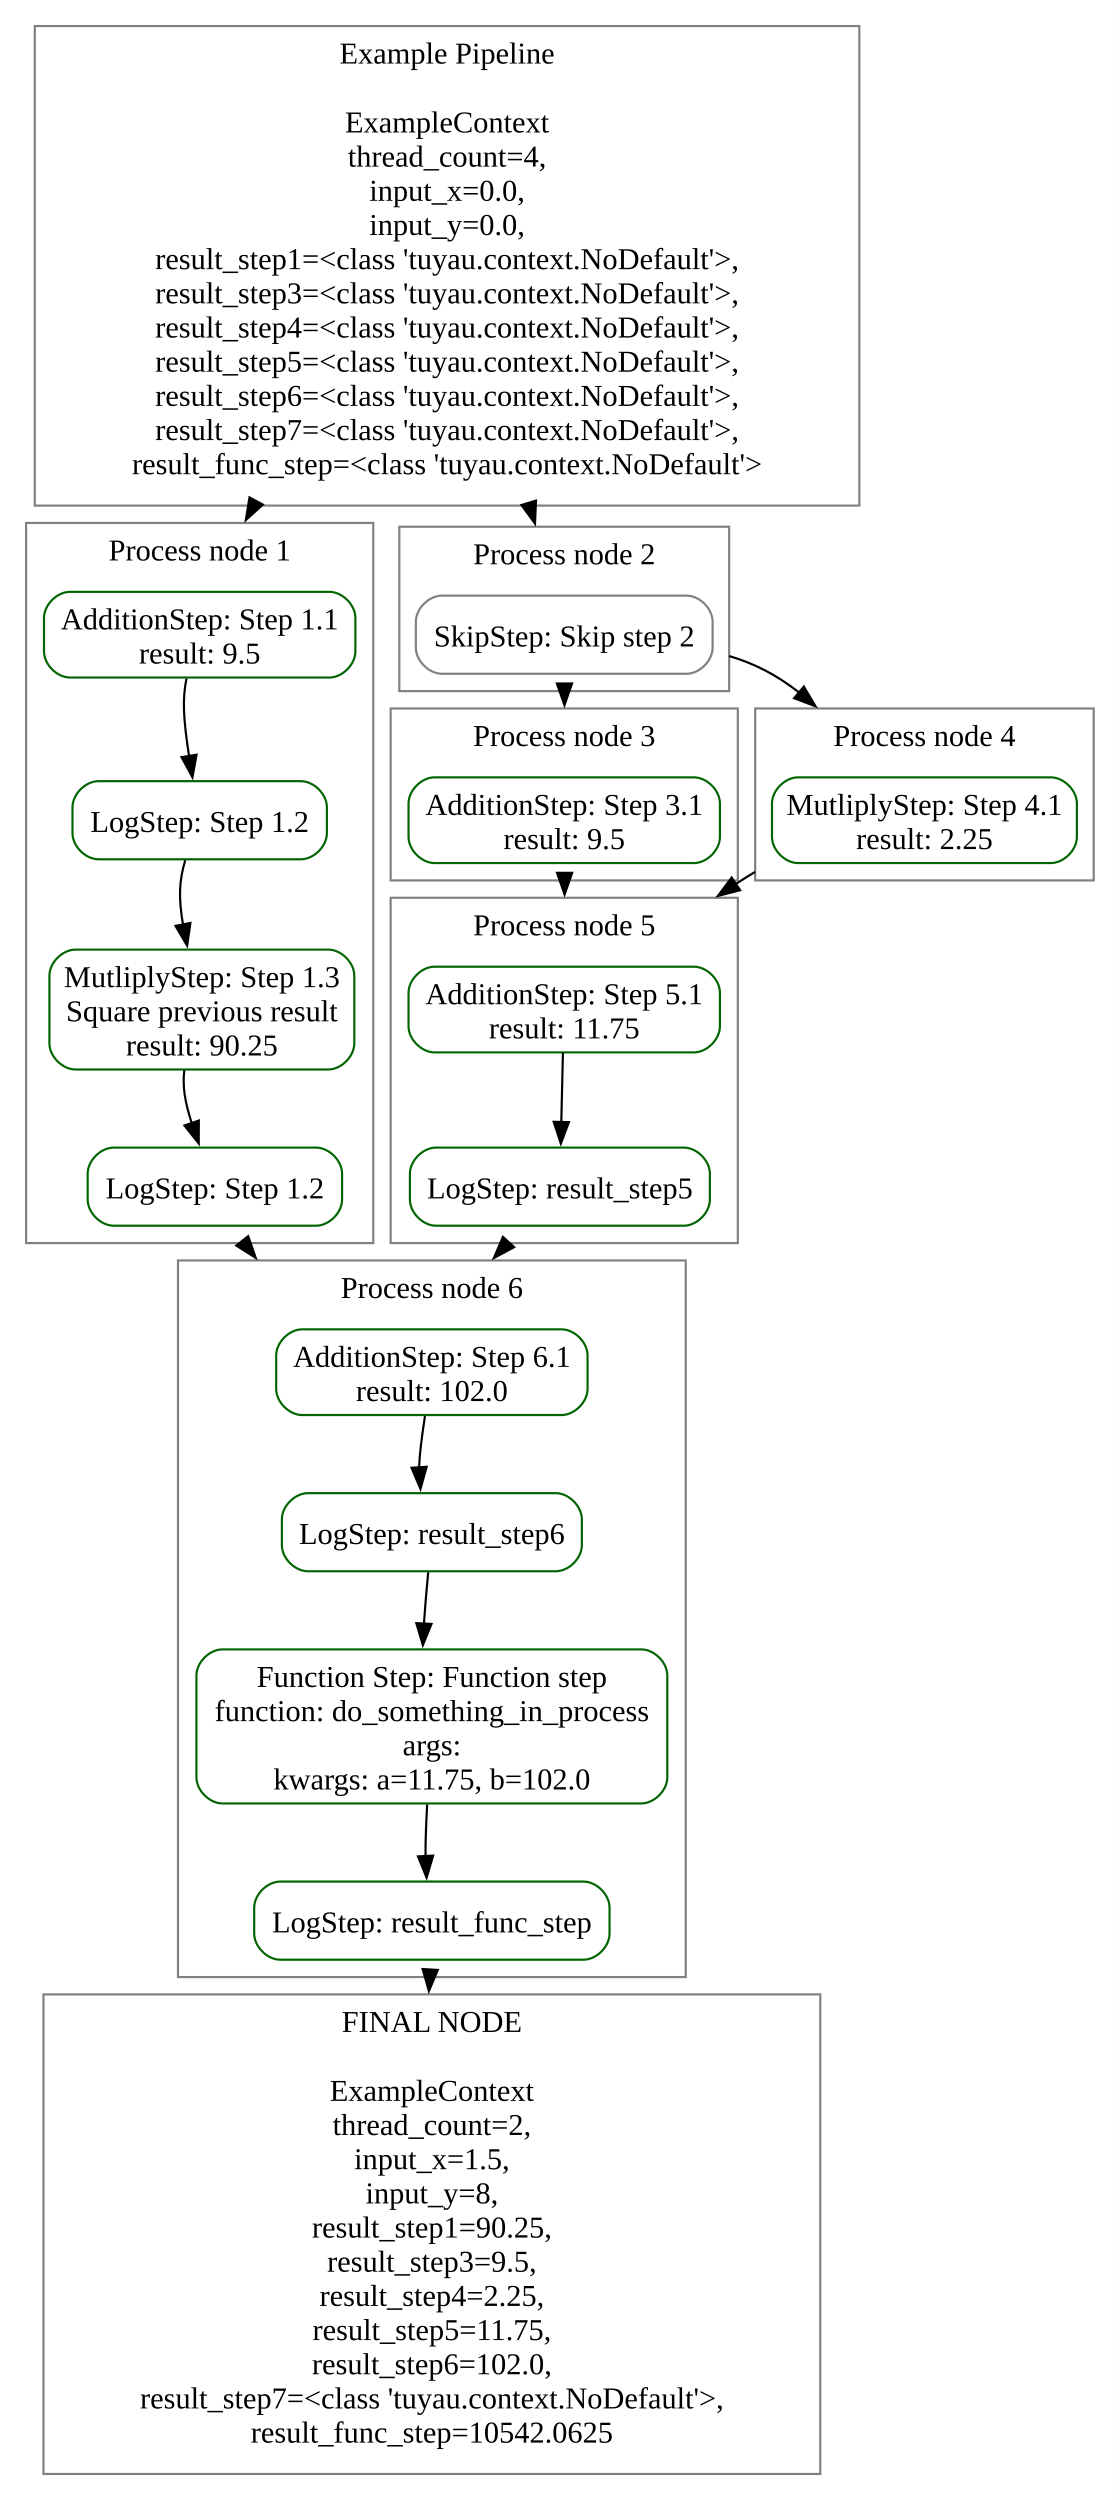
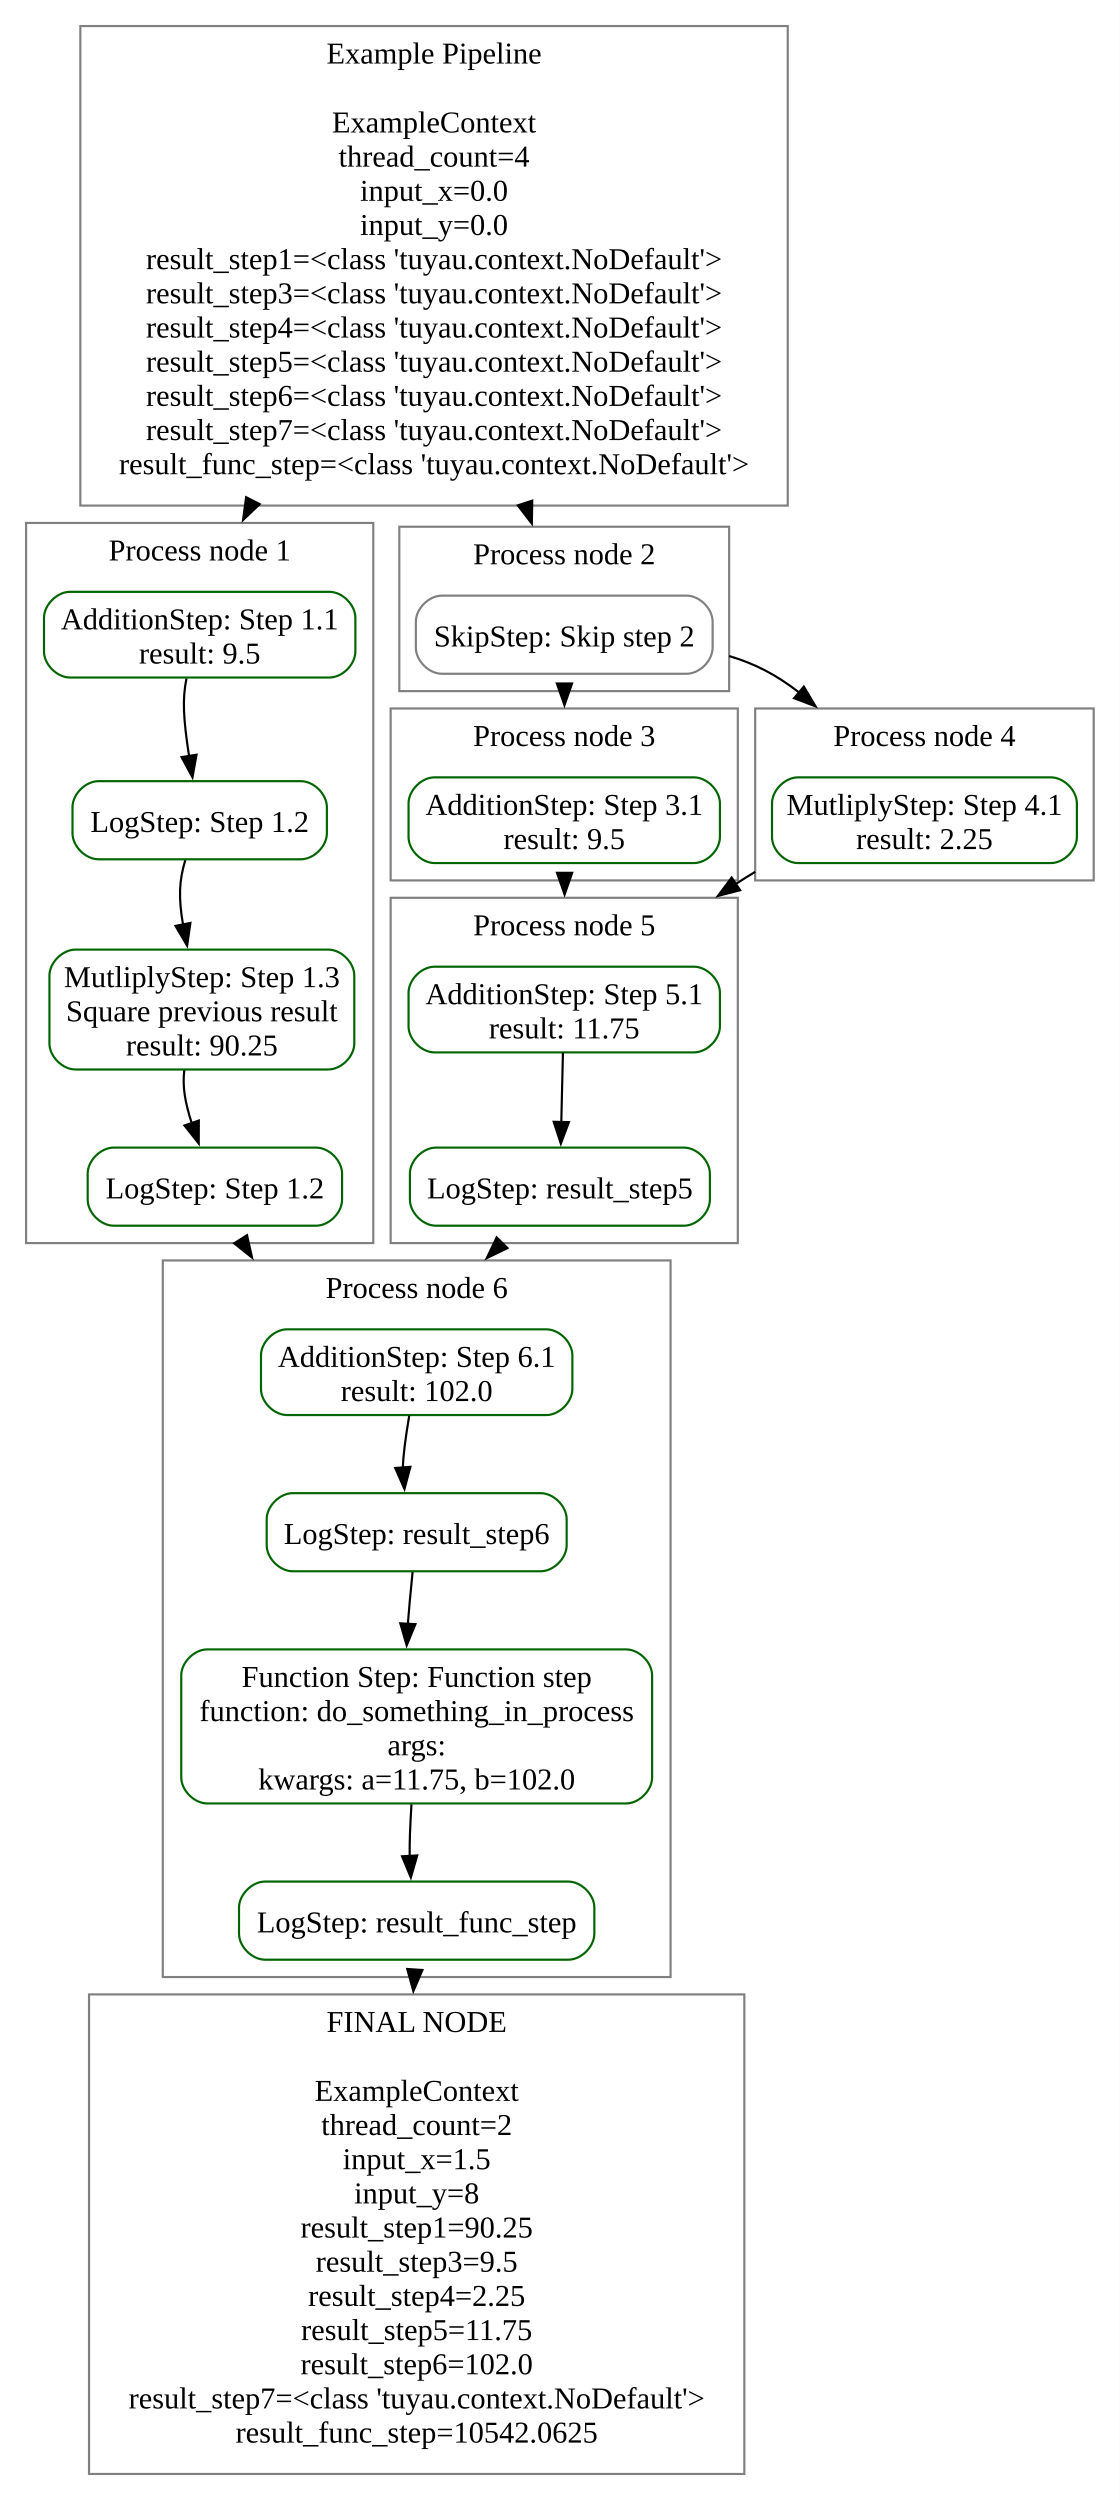
<svg xmlns="http://www.w3.org/2000/svg" width="516pt" height="1152pt" viewBox="0.00 0.00 516.00 1152.12">
  <g id="graph0" class="graph" transform="scale(1 1) rotate(0) translate(4 1148.12)">
    <polygon fill="white" stroke="none" points="-4,4 -4,-1148.12 512,-1148.12 512,4 -4,4" />
    <g id="clust1" class="cluster">
-       <polygon fill="none" stroke="grey" points="12,-915.12 12,-1136.12 392,-1136.12 392,-915.12 12,-915.12" />
-       <text text-anchor="middle" x="202" y="-1118.83" font-family="Times New Roman,serif" font-size="14.00">Example Pipeline</text>
+       <polygon fill="none" stroke="grey" points="33,-915.12 33,-1136.12 359,-1136.12 359,-915.12 33,-915.12" />
+       <text text-anchor="middle" x="196" y="-1118.83" font-family="Times New Roman,serif" font-size="14.00">Example Pipeline</text>
    </g>
    <g id="clust2" class="cluster">
      <polygon fill="none" stroke="grey" points="8,-575.25 8,-907.12 168,-907.12 168,-575.25 8,-575.25" />
      <text text-anchor="middle" x="88" y="-889.83" font-family="Times New Roman,serif" font-size="14.00">Process node 1</text>
    </g>
    <g id="clust3" class="cluster">
-       <polygon fill="none" stroke="grey" points="78,-237 78,-567.25 312,-567.25 312,-237 78,-237" />
-       <text text-anchor="middle" x="195" y="-549.95" font-family="Times New Roman,serif" font-size="14.00">Process node 6</text>
+       <polygon fill="none" stroke="grey" points="71,-237 71,-567.25 305,-567.25 305,-237 71,-237" />
+       <text text-anchor="middle" x="188" y="-549.95" font-family="Times New Roman,serif" font-size="14.00">Process node 6</text>
    </g>
    <g id="clust4" class="cluster">
-       <polygon fill="none" stroke="grey" points="16,-8 16,-229 374,-229 374,-8 16,-8" />
-       <text text-anchor="middle" x="195" y="-211.7" font-family="Times New Roman,serif" font-size="14.00">FINAL NODE</text>
+       <polygon fill="none" stroke="grey" points="37,-8 37,-229 339,-229 339,-8 37,-8" />
+       <text text-anchor="middle" x="188" y="-211.7" font-family="Times New Roman,serif" font-size="14.00">FINAL NODE</text>
    </g>
    <g id="clust5" class="cluster">
      <polygon fill="none" stroke="grey" points="180,-829.62 180,-905.38 332,-905.38 332,-829.62 180,-829.62" />
      <text text-anchor="middle" x="256" y="-888.08" font-family="Times New Roman,serif" font-size="14.00">Process node 2</text>
    </g>
    <g id="clust6" class="cluster">
      <polygon fill="none" stroke="grey" points="176,-742.38 176,-821.62 336,-821.62 336,-742.38 176,-742.38" />
      <text text-anchor="middle" x="256" y="-804.33" font-family="Times New Roman,serif" font-size="14.00">Process node 3</text>
    </g>
    <g id="clust7" class="cluster">
      <polygon fill="none" stroke="grey" points="176,-575.25 176,-734.38 336,-734.38 336,-575.25 176,-575.25" />
      <text text-anchor="middle" x="256" y="-717.08" font-family="Times New Roman,serif" font-size="14.00">Process node 5</text>
    </g>
    <g id="clust8" class="cluster">
      <polygon fill="none" stroke="grey" points="344,-742.38 344,-821.62 500,-821.62 500,-742.38 344,-742.38" />
      <text text-anchor="middle" x="422" y="-804.33" font-family="Times New Roman,serif" font-size="14.00">Process node 4</text>
    </g>
    <g id="node1" class="node">
-       <text text-anchor="middle" x="202" y="-1087.08" font-family="Times New Roman,serif" font-size="14.00">ExampleContext</text>
-       <text text-anchor="middle" x="202" y="-1071.33" font-family="Times New Roman,serif" font-size="14.00">thread_count=4,</text>
-       <text text-anchor="middle" x="202" y="-1055.58" font-family="Times New Roman,serif" font-size="14.00">               input_x=0.0,</text>
-       <text text-anchor="middle" x="202" y="-1039.83" font-family="Times New Roman,serif" font-size="14.00">               input_y=0.0,</text>
-       <text text-anchor="middle" x="202" y="-1024.08" font-family="Times New Roman,serif" font-size="14.00">               result_step1=&lt;class 'tuyau.context.NoDefault'&gt;,</text>
-       <text text-anchor="middle" x="202" y="-1008.33" font-family="Times New Roman,serif" font-size="14.00">               result_step3=&lt;class 'tuyau.context.NoDefault'&gt;,</text>
-       <text text-anchor="middle" x="202" y="-992.58" font-family="Times New Roman,serif" font-size="14.00">               result_step4=&lt;class 'tuyau.context.NoDefault'&gt;,</text>
-       <text text-anchor="middle" x="202" y="-976.83" font-family="Times New Roman,serif" font-size="14.00">               result_step5=&lt;class 'tuyau.context.NoDefault'&gt;,</text>
-       <text text-anchor="middle" x="202" y="-961.08" font-family="Times New Roman,serif" font-size="14.00">               result_step6=&lt;class 'tuyau.context.NoDefault'&gt;,</text>
-       <text text-anchor="middle" x="202" y="-945.33" font-family="Times New Roman,serif" font-size="14.00">               result_step7=&lt;class 'tuyau.context.NoDefault'&gt;,</text>
-       <text text-anchor="middle" x="202" y="-929.58" font-family="Times New Roman,serif" font-size="14.00">               result_func_step=&lt;class 'tuyau.context.NoDefault'&gt;</text>
+       <text text-anchor="middle" x="196" y="-1087.08" font-family="Times New Roman,serif" font-size="14.00">ExampleContext</text>
+       <text text-anchor="middle" x="196" y="-1071.33" font-family="Times New Roman,serif" font-size="14.00">thread_count=4</text>
+       <text text-anchor="middle" x="196" y="-1055.58" font-family="Times New Roman,serif" font-size="14.00"> input_x=0.0</text>
+       <text text-anchor="middle" x="196" y="-1039.83" font-family="Times New Roman,serif" font-size="14.00"> input_y=0.0</text>
+       <text text-anchor="middle" x="196" y="-1024.08" font-family="Times New Roman,serif" font-size="14.00"> result_step1=&lt;class 'tuyau.context.NoDefault'&gt;</text>
+       <text text-anchor="middle" x="196" y="-1008.33" font-family="Times New Roman,serif" font-size="14.00"> result_step3=&lt;class 'tuyau.context.NoDefault'&gt;</text>
+       <text text-anchor="middle" x="196" y="-992.58" font-family="Times New Roman,serif" font-size="14.00"> result_step4=&lt;class 'tuyau.context.NoDefault'&gt;</text>
+       <text text-anchor="middle" x="196" y="-976.83" font-family="Times New Roman,serif" font-size="14.00"> result_step5=&lt;class 'tuyau.context.NoDefault'&gt;</text>
+       <text text-anchor="middle" x="196" y="-961.08" font-family="Times New Roman,serif" font-size="14.00"> result_step6=&lt;class 'tuyau.context.NoDefault'&gt;</text>
+       <text text-anchor="middle" x="196" y="-945.33" font-family="Times New Roman,serif" font-size="14.00"> result_step7=&lt;class 'tuyau.context.NoDefault'&gt;</text>
+       <text text-anchor="middle" x="196" y="-929.58" font-family="Times New Roman,serif" font-size="14.00"> result_func_step=&lt;class 'tuyau.context.NoDefault'&gt;</text>
    </g>
    <g id="node2" class="node">
      <path fill="none" stroke="darkgreen" d="M147.75,-875.38C147.75,-875.38 28.25,-875.38 28.25,-875.38 22.25,-875.38 16.25,-869.38 16.25,-863.38 16.25,-863.38 16.25,-847.88 16.25,-847.88 16.25,-841.88 22.25,-835.88 28.25,-835.88 28.25,-835.88 147.75,-835.88 147.75,-835.88 153.75,-835.88 159.75,-841.88 159.75,-847.88 159.75,-847.88 159.75,-863.38 159.75,-863.38 159.75,-869.38 153.75,-875.38 147.75,-875.38" />
      <text text-anchor="middle" x="88" y="-858.08" font-family="Times New Roman,serif" font-size="14.00">AdditionStep: Step 1.1</text>
      <text text-anchor="middle" x="88" y="-842.33" font-family="Times New Roman,serif" font-size="14.00">result: 9.5</text>
    </g>
    <g id="edge4" class="edge">
-       <path fill="none" stroke="black" d="M112.88,-915.12C111.79,-913.12 110.71,-911.12 109.62,-909.12" />
-       <polygon fill="black" stroke="black" points="117.1,-915.57 109.26,-908.45 110.95,-918.91 117.1,-915.57" />
+       <path fill="none" stroke="black" d="M111.37,-915.12C110.35,-913.12 109.33,-911.12 108.31,-909.12" />
+       <polygon fill="black" stroke="black" points="115.64,-915.79 107.98,-908.47 109.4,-918.97 115.64,-915.79" />
    </g>
    <g id="node12" class="node">
      <path fill="none" stroke="grey" d="M312.38,-873.62C312.38,-873.62 199.62,-873.62 199.62,-873.62 193.62,-873.62 187.62,-867.62 187.62,-861.62 187.62,-861.62 187.62,-849.62 187.62,-849.62 187.62,-843.62 193.62,-837.62 199.62,-837.62 199.62,-837.62 312.38,-837.62 312.38,-837.62 318.38,-837.62 324.38,-843.62 324.38,-849.62 324.38,-849.62 324.38,-861.62 324.38,-861.62 324.38,-867.62 318.38,-873.62 312.38,-873.62" />
      <text text-anchor="middle" x="256" y="-850.2" font-family="Times New Roman,serif" font-size="14.00">SkipStep: Skip step 2</text>
    </g>
    <g id="edge11" class="edge">
-       <path fill="none" stroke="black" d="M240.02,-915.12C240.75,-912.69 241.49,-910.25 242.23,-907.81" />
-       <polygon fill="black" stroke="black" points="242.98,-917.41 242.53,-906.82 236.28,-915.38 242.98,-917.41" />
+       <path fill="none" stroke="black" d="M238.32,-915.12C239.12,-912.69 239.93,-910.25 240.74,-907.81" />
+       <polygon fill="black" stroke="black" points="241.25,-917.4 241.07,-906.81 234.6,-915.21 241.25,-917.4" />
    </g>
    <g id="node3" class="node">
      <path fill="none" stroke="darkgreen" d="M134.62,-788.12C134.62,-788.12 41.38,-788.12 41.38,-788.12 35.38,-788.12 29.38,-782.12 29.38,-776.12 29.38,-776.12 29.38,-764.12 29.38,-764.12 29.38,-758.12 35.38,-752.12 41.38,-752.12 41.38,-752.12 134.62,-752.12 134.62,-752.12 140.62,-752.12 146.62,-758.12 146.62,-764.12 146.62,-764.12 146.62,-776.12 146.62,-776.12 146.62,-782.12 140.62,-788.12 134.62,-788.12" />
      <text text-anchor="middle" x="88" y="-764.7" font-family="Times New Roman,serif" font-size="14.00">LogStep: Step 1.2</text>
    </g>
    <g id="edge1" class="edge">
      <path fill="none" stroke="black" d="M81.92,-835.43C79.99,-826.01 80.39,-817.38 83.14,-799.4" />
      <polygon fill="black" stroke="black" points="86.54,-800.31 84.67,-789.88 79.63,-799.2 86.54,-800.31" />
    </g>
    <g id="node4" class="node">
      <path fill="none" stroke="darkgreen" d="M147.25,-710.5C147.25,-710.5 30.75,-710.5 30.75,-710.5 24.75,-710.5 18.75,-704.5 18.75,-698.5 18.75,-698.5 18.75,-667.25 18.75,-667.25 18.75,-661.25 24.75,-655.25 30.75,-655.25 30.75,-655.25 147.25,-655.25 147.25,-655.25 153.25,-655.25 159.25,-661.25 159.25,-667.25 159.25,-667.25 159.25,-698.5 159.25,-698.5 159.25,-704.5 153.25,-710.5 147.25,-710.5" />
      <text text-anchor="middle" x="89" y="-693.2" font-family="Times New Roman,serif" font-size="14.00">MutliplyStep: Step 1.3</text>
      <text text-anchor="middle" x="89" y="-677.45" font-family="Times New Roman,serif" font-size="14.00">Square previous result</text>
      <text text-anchor="middle" x="89" y="-661.7" font-family="Times New Roman,serif" font-size="14.00">result: 90.25</text>
    </g>
    <g id="edge2" class="edge">
      <path fill="none" stroke="black" d="M81.34,-751.67C78.52,-742.12 78.16,-734.71 80.34,-721.84" />
      <polygon fill="black" stroke="black" points="83.72,-722.78 82.21,-712.3 76.85,-721.43 83.72,-722.78" />
    </g>
    <g id="node5" class="node">
      <path fill="none" stroke="darkgreen" d="M141.62,-619.25C141.62,-619.25 48.38,-619.25 48.38,-619.25 42.38,-619.25 36.38,-613.25 36.38,-607.25 36.38,-607.25 36.38,-595.25 36.38,-595.25 36.38,-589.25 42.38,-583.25 48.38,-583.25 48.38,-583.25 141.62,-583.25 141.62,-583.25 147.62,-583.25 153.62,-589.25 153.62,-595.25 153.62,-595.25 153.62,-607.25 153.62,-607.25 153.62,-613.25 147.62,-619.25 141.62,-619.25" />
      <text text-anchor="middle" x="95" y="-595.83" font-family="Times New Roman,serif" font-size="14.00">LogStep: Step 1.2</text>
    </g>
    <g id="edge3" class="edge">
      <path fill="none" stroke="black" d="M80.91,-654.91C80.03,-647.48 81.09,-640.65 84.39,-630.31" />
      <polygon fill="black" stroke="black" points="87.6,-631.73 87.56,-621.13 80.98,-629.44 87.6,-631.73" />
    </g>
    <g id="node6" class="node">
-       <path fill="none" stroke="darkgreen" d="M254.75,-535.5C254.75,-535.5 135.25,-535.5 135.25,-535.5 129.25,-535.5 123.25,-529.5 123.25,-523.5 123.25,-523.5 123.25,-508 123.25,-508 123.25,-502 129.25,-496 135.25,-496 135.25,-496 254.75,-496 254.75,-496 260.75,-496 266.75,-502 266.75,-508 266.75,-508 266.75,-523.5 266.75,-523.5 266.75,-529.5 260.75,-535.5 254.75,-535.5" />
-       <text text-anchor="middle" x="195" y="-518.2" font-family="Times New Roman,serif" font-size="14.00">AdditionStep: Step 6.1</text>
-       <text text-anchor="middle" x="195" y="-502.45" font-family="Times New Roman,serif" font-size="14.00">result: 102.0</text>
+       <path fill="none" stroke="darkgreen" d="M247.75,-535.5C247.75,-535.5 128.25,-535.5 128.25,-535.5 122.25,-535.5 116.25,-529.5 116.25,-523.5 116.25,-523.5 116.25,-508 116.25,-508 116.25,-502 122.25,-496 128.25,-496 128.25,-496 247.75,-496 247.75,-496 253.75,-496 259.75,-502 259.75,-508 259.75,-508 259.75,-523.5 259.75,-523.5 259.75,-529.5 253.75,-535.5 247.75,-535.5" />
+       <text text-anchor="middle" x="188" y="-518.2" font-family="Times New Roman,serif" font-size="14.00">AdditionStep: Step 6.1</text>
+       <text text-anchor="middle" x="188" y="-502.45" font-family="Times New Roman,serif" font-size="14.00">result: 102.0</text>
    </g>
    <g id="edge8" class="edge">
-       <path fill="none" stroke="black" d="M108.42,-575.25C110.01,-573.25 111.59,-571.25 113.18,-569.25" />
-       <polygon fill="black" stroke="black" points="110.35,-578.45 113.82,-568.43 104.87,-574.1 110.35,-578.45" />
+       <path fill="none" stroke="black" d="M107.95,-575.25C109.2,-573.25 110.45,-571.25 111.7,-569.25" />
+       <polygon fill="black" stroke="black" points="109.81,-578.87 112.14,-568.53 103.88,-575.16 109.81,-578.87" />
    </g>
    <g id="node7" class="node">
-       <path fill="none" stroke="darkgreen" d="M252.12,-460C252.12,-460 137.88,-460 137.88,-460 131.88,-460 125.88,-454 125.88,-448 125.88,-448 125.88,-436 125.88,-436 125.88,-430 131.88,-424 137.88,-424 137.88,-424 252.12,-424 252.12,-424 258.12,-424 264.12,-430 264.12,-436 264.12,-436 264.12,-448 264.12,-448 264.12,-454 258.12,-460 252.12,-460" />
-       <text text-anchor="middle" x="195" y="-436.57" font-family="Times New Roman,serif" font-size="14.00">LogStep: result_step6</text>
+       <path fill="none" stroke="darkgreen" d="M245.12,-460C245.12,-460 130.88,-460 130.88,-460 124.88,-460 118.88,-454 118.88,-448 118.88,-448 118.88,-436 118.88,-436 118.88,-430 124.88,-424 130.88,-424 130.88,-424 245.12,-424 245.12,-424 251.12,-424 257.12,-430 257.12,-436 257.12,-436 257.12,-448 257.12,-448 257.12,-454 251.12,-460 245.12,-460" />
+       <text text-anchor="middle" x="188" y="-436.57" font-family="Times New Roman,serif" font-size="14.00">LogStep: result_step6</text>
    </g>
    <g id="edge5" class="edge">
-       <path fill="none" stroke="black" d="M191.82,-495.54C190.21,-484.92 189.31,-477.68 189.12,-471.82" />
-       <polygon fill="black" stroke="black" points="192.61,-472.14 189.74,-461.94 185.62,-471.7 192.61,-472.14" />
+       <path fill="none" stroke="black" d="M184.56,-495.71C182.75,-484.76 181.78,-477.41 181.63,-471.44" />
+       <polygon fill="black" stroke="black" points="185.08,-472.13 182.37,-461.89 178.1,-471.59 185.08,-472.13" />
    </g>
    <g id="node8" class="node">
-       <path fill="none" stroke="darkgreen" d="M291.5,-388C291.5,-388 98.5,-388 98.5,-388 92.5,-388 86.5,-382 86.5,-376 86.5,-376 86.5,-329 86.5,-329 86.5,-323 92.5,-317 98.5,-317 98.5,-317 291.5,-317 291.5,-317 297.5,-317 303.5,-323 303.5,-329 303.5,-329 303.5,-376 303.5,-376 303.5,-382 297.5,-388 291.5,-388" />
-       <text text-anchor="middle" x="195" y="-370.7" font-family="Times New Roman,serif" font-size="14.00">Function Step: Function step</text>
-       <text text-anchor="middle" x="195" y="-354.95" font-family="Times New Roman,serif" font-size="14.00">function: do_something_in_process</text>
-       <text text-anchor="middle" x="195" y="-339.2" font-family="Times New Roman,serif" font-size="14.00">args: </text>
-       <text text-anchor="middle" x="195" y="-323.45" font-family="Times New Roman,serif" font-size="14.00">kwargs: a=11.75, b=102.0</text>
+       <path fill="none" stroke="darkgreen" d="M284.5,-388C284.5,-388 91.5,-388 91.5,-388 85.5,-388 79.5,-382 79.5,-376 79.5,-376 79.5,-329 79.5,-329 79.5,-323 85.5,-317 91.5,-317 91.5,-317 284.5,-317 284.5,-317 290.5,-317 296.5,-323 296.5,-329 296.5,-329 296.5,-376 296.5,-376 296.5,-382 290.5,-388 284.5,-388" />
+       <text text-anchor="middle" x="188" y="-370.7" font-family="Times New Roman,serif" font-size="14.00">Function Step: Function step</text>
+       <text text-anchor="middle" x="188" y="-354.95" font-family="Times New Roman,serif" font-size="14.00">function: do_something_in_process</text>
+       <text text-anchor="middle" x="188" y="-339.2" font-family="Times New Roman,serif" font-size="14.00">args: </text>
+       <text text-anchor="middle" x="188" y="-323.45" font-family="Times New Roman,serif" font-size="14.00">kwargs: a=11.75, b=102.0</text>
    </g>
    <g id="edge6" class="edge">
-       <path fill="none" stroke="black" d="M193.3,-423.56C192.42,-413.85 191.76,-406.16 191.33,-399.81" />
-       <polygon fill="black" stroke="black" points="194.83,-399.74 190.84,-389.93 187.84,-400.1 194.83,-399.74" />
+       <path fill="none" stroke="black" d="M186.12,-423.62C185.14,-413.85 184.41,-406.13 183.93,-399.75" />
+       <polygon fill="black" stroke="black" points="187.43,-399.63 183.39,-389.84 180.44,-400.01 187.43,-399.63" />
    </g>
    <g id="node9" class="node">
-       <path fill="none" stroke="darkgreen" d="M264.88,-281C264.88,-281 125.12,-281 125.12,-281 119.12,-281 113.12,-275 113.12,-269 113.12,-269 113.12,-257 113.12,-257 113.12,-251 119.12,-245 125.12,-245 125.12,-245 264.88,-245 264.88,-245 270.88,-245 276.88,-251 276.88,-257 276.88,-257 276.88,-269 276.88,-269 276.88,-275 270.88,-281 264.88,-281" />
-       <text text-anchor="middle" x="195" y="-257.57" font-family="Times New Roman,serif" font-size="14.00">LogStep: result_func_step</text>
+       <path fill="none" stroke="darkgreen" d="M257.88,-281C257.88,-281 118.12,-281 118.12,-281 112.12,-281 106.12,-275 106.12,-269 106.12,-269 106.12,-257 106.12,-257 106.12,-251 112.12,-245 118.12,-245 118.12,-245 257.88,-245 257.88,-245 263.88,-245 269.88,-251 269.88,-257 269.88,-257 269.88,-269 269.88,-269 269.88,-275 263.88,-281 257.88,-281" />
+       <text text-anchor="middle" x="188" y="-257.57" font-family="Times New Roman,serif" font-size="14.00">LogStep: result_func_step</text>
    </g>
    <g id="edge7" class="edge">
-       <path fill="none" stroke="black" d="M192.83,-316.53C192.27,-306.05 192.02,-298.79 192.09,-292.72" />
-       <polygon fill="black" stroke="black" points="195.58,-292.96 192.58,-282.79 188.59,-292.61 195.58,-292.96" />
+       <path fill="none" stroke="black" d="M185.59,-316.59C184.96,-306.12 184.69,-298.87 184.76,-292.8" />
+       <polygon fill="black" stroke="black" points="188.25,-293.03 185.31,-282.86 181.26,-292.65 188.25,-293.03" />
    </g>
    <g id="node11" class="node">
-       <text text-anchor="middle" x="195" y="-179.95" font-family="Times New Roman,serif" font-size="14.00">ExampleContext</text>
-       <text text-anchor="middle" x="195" y="-164.2" font-family="Times New Roman,serif" font-size="14.00">thread_count=2,</text>
-       <text text-anchor="middle" x="195" y="-148.45" font-family="Times New Roman,serif" font-size="14.00">               input_x=1.5,</text>
-       <text text-anchor="middle" x="195" y="-132.7" font-family="Times New Roman,serif" font-size="14.00">               input_y=8,</text>
-       <text text-anchor="middle" x="195" y="-116.95" font-family="Times New Roman,serif" font-size="14.00">               result_step1=90.25,</text>
-       <text text-anchor="middle" x="195" y="-101.2" font-family="Times New Roman,serif" font-size="14.00">               result_step3=9.5,</text>
-       <text text-anchor="middle" x="195" y="-85.45" font-family="Times New Roman,serif" font-size="14.00">               result_step4=2.25,</text>
-       <text text-anchor="middle" x="195" y="-69.7" font-family="Times New Roman,serif" font-size="14.00">               result_step5=11.75,</text>
-       <text text-anchor="middle" x="195" y="-53.95" font-family="Times New Roman,serif" font-size="14.00">               result_step6=102.0,</text>
-       <text text-anchor="middle" x="195" y="-38.2" font-family="Times New Roman,serif" font-size="14.00">               result_step7=&lt;class 'tuyau.context.NoDefault'&gt;,</text>
-       <text text-anchor="middle" x="195" y="-22.45" font-family="Times New Roman,serif" font-size="14.00">               result_func_step=10542.0625</text>
+       <text text-anchor="middle" x="188" y="-179.95" font-family="Times New Roman,serif" font-size="14.00">ExampleContext</text>
+       <text text-anchor="middle" x="188" y="-164.2" font-family="Times New Roman,serif" font-size="14.00">thread_count=2</text>
+       <text text-anchor="middle" x="188" y="-148.45" font-family="Times New Roman,serif" font-size="14.00"> input_x=1.5</text>
+       <text text-anchor="middle" x="188" y="-132.7" font-family="Times New Roman,serif" font-size="14.00"> input_y=8</text>
+       <text text-anchor="middle" x="188" y="-116.95" font-family="Times New Roman,serif" font-size="14.00"> result_step1=90.25</text>
+       <text text-anchor="middle" x="188" y="-101.2" font-family="Times New Roman,serif" font-size="14.00"> result_step3=9.5</text>
+       <text text-anchor="middle" x="188" y="-85.45" font-family="Times New Roman,serif" font-size="14.00"> result_step4=2.25</text>
+       <text text-anchor="middle" x="188" y="-69.7" font-family="Times New Roman,serif" font-size="14.00"> result_step5=11.75</text>
+       <text text-anchor="middle" x="188" y="-53.95" font-family="Times New Roman,serif" font-size="14.00"> result_step6=102.0</text>
+       <text text-anchor="middle" x="188" y="-38.2" font-family="Times New Roman,serif" font-size="14.00"> result_step7=&lt;class 'tuyau.context.NoDefault'&gt;</text>
+       <text text-anchor="middle" x="188" y="-22.45" font-family="Times New Roman,serif" font-size="14.00"> result_func_step=10542.0625</text>
    </g>
    <g id="edge10" class="edge">
-       <path fill="none" stroke="black" d="M194.02,-237C193.9,-235 193.78,-233 193.66,-231" />
-       <polygon fill="black" stroke="black" points="197.73,-240.28 193.63,-230.51 190.74,-240.7 197.73,-240.28" />
+       <path fill="none" stroke="black" d="M186.91,-237C186.78,-235 186.64,-233 186.51,-231" />
+       <polygon fill="black" stroke="black" points="190.64,-240.25 186.47,-230.51 183.65,-240.72 190.64,-240.25" />
    </g>
    <g id="node10" class="node">
      <path fill="none" stroke="darkgreen" d="M311.12,-619.25C311.12,-619.25 196.88,-619.25 196.88,-619.25 190.88,-619.25 184.88,-613.25 184.88,-607.25 184.88,-607.25 184.88,-595.25 184.88,-595.25 184.88,-589.25 190.88,-583.25 196.88,-583.25 196.88,-583.25 311.12,-583.25 311.12,-583.25 317.12,-583.25 323.12,-589.25 323.12,-595.25 323.12,-595.25 323.12,-607.25 323.12,-607.25 323.12,-613.25 317.12,-619.25 311.12,-619.25" />
      <text text-anchor="middle" x="254" y="-595.83" font-family="Times New Roman,serif" font-size="14.00">LogStep: result_step5</text>
    </g>
    <g id="edge9" class="edge">
-       <path fill="none" stroke="black" d="M229.88,-575.25C228.05,-573.25 226.21,-571.25 224.38,-569.25" />
-       <polygon fill="black" stroke="black" points="232.9,-573.37 223.57,-568.36 227.74,-578.1 232.9,-573.37" />
+       <path fill="none" stroke="black" d="M227.18,-575.25C227.18,-575.25 227.17,-575.25 227.17,-575.24" />
+       <polygon fill="black" stroke="black" points="229.83,-572.95 220.3,-568.32 224.86,-577.88 229.83,-572.95" />
    </g>
    <g id="node13" class="node">
      <path fill="none" stroke="darkgreen" d="M315.75,-789.88C315.75,-789.88 196.25,-789.88 196.25,-789.88 190.25,-789.88 184.25,-783.88 184.25,-777.88 184.25,-777.88 184.25,-762.38 184.25,-762.38 184.25,-756.38 190.25,-750.38 196.25,-750.38 196.25,-750.38 315.75,-750.38 315.75,-750.38 321.75,-750.38 327.75,-756.38 327.75,-762.38 327.75,-762.38 327.75,-777.88 327.75,-777.88 327.75,-783.88 321.75,-789.88 315.75,-789.88" />
      <text text-anchor="middle" x="256" y="-772.58" font-family="Times New Roman,serif" font-size="14.00">AdditionStep: Step 3.1</text>
      <text text-anchor="middle" x="256" y="-756.83" font-family="Times New Roman,serif" font-size="14.00">result: 9.5</text>
    </g>
    <g id="edge12" class="edge">
      <path fill="none" stroke="black" d="M256.1,-829.62C256.1,-827.62 256.1,-825.62 256.1,-823.62" />
      <polygon fill="black" stroke="black" points="259.6,-833.14 256.1,-823.13 252.6,-833.13 259.6,-833.14" />
    </g>
    <g id="node15" class="node">
      <path fill="none" stroke="darkgreen" d="M480.25,-789.88C480.25,-789.88 363.75,-789.88 363.75,-789.88 357.75,-789.88 351.75,-783.88 351.75,-777.88 351.75,-777.88 351.75,-762.38 351.75,-762.38 351.75,-756.38 357.75,-750.38 363.75,-750.38 363.75,-750.38 480.25,-750.38 480.25,-750.38 486.25,-750.38 492.25,-756.38 492.25,-762.38 492.25,-762.38 492.25,-777.88 492.25,-777.88 492.25,-783.88 486.25,-789.88 480.25,-789.88" />
      <text text-anchor="middle" x="422" y="-772.58" font-family="Times New Roman,serif" font-size="14.00">MutliplyStep: Step 4.1</text>
      <text text-anchor="middle" x="422" y="-756.83" font-family="Times New Roman,serif" font-size="14.00">result: 2.25</text>
    </g>
    <g id="edge16" class="edge">
      <path fill="none" stroke="black" d="M332,-845.78C343.94,-842.24 353.77,-837.12 364.17,-829.03" />
      <polygon fill="black" stroke="black" points="366.42,-831.71 371.82,-822.6 361.92,-826.35 366.42,-831.71" />
    </g>
    <g id="node14" class="node">
      <path fill="none" stroke="darkgreen" d="M315.75,-702.62C315.75,-702.62 196.25,-702.62 196.25,-702.62 190.25,-702.62 184.25,-696.62 184.25,-690.62 184.25,-690.62 184.25,-675.12 184.25,-675.12 184.25,-669.12 190.25,-663.12 196.25,-663.12 196.25,-663.12 315.75,-663.12 315.75,-663.12 321.75,-663.12 327.75,-669.12 327.75,-675.12 327.75,-675.12 327.75,-690.62 327.75,-690.62 327.75,-696.62 321.75,-702.62 315.75,-702.62" />
      <text text-anchor="middle" x="256" y="-685.33" font-family="Times New Roman,serif" font-size="14.00">AdditionStep: Step 5.1</text>
      <text text-anchor="middle" x="256" y="-669.58" font-family="Times New Roman,serif" font-size="14.00">result: 11.75</text>
    </g>
    <g id="edge14" class="edge">
      <path fill="none" stroke="black" d="M256.16,-742.38C256.16,-740.37 256.16,-738.37 256.16,-736.37" />
      <polygon fill="black" stroke="black" points="259.66,-745.89 256.17,-735.89 252.66,-745.88 259.66,-745.89" />
    </g>
    <g id="edge13" class="edge">
      <path fill="none" stroke="black" d="M255.4,-662.99C255.19,-655.32 254.99,-646.94 254.64,-630.73" />
      <polygon fill="black" stroke="black" points="258.15,-630.99 254.43,-621.07 251.15,-631.14 258.15,-630.99" />
    </g>
    <g id="edge15" class="edge">
      <path fill="none" stroke="black" d="M344,-746.33C341.11,-744.61 338.09,-742.73 334.91,-740.65" />
      <polygon fill="black" stroke="black" points="337.06,-737.88 326.8,-735.22 333.16,-743.7 337.06,-737.88" />
    </g>
  </g>
</svg>
